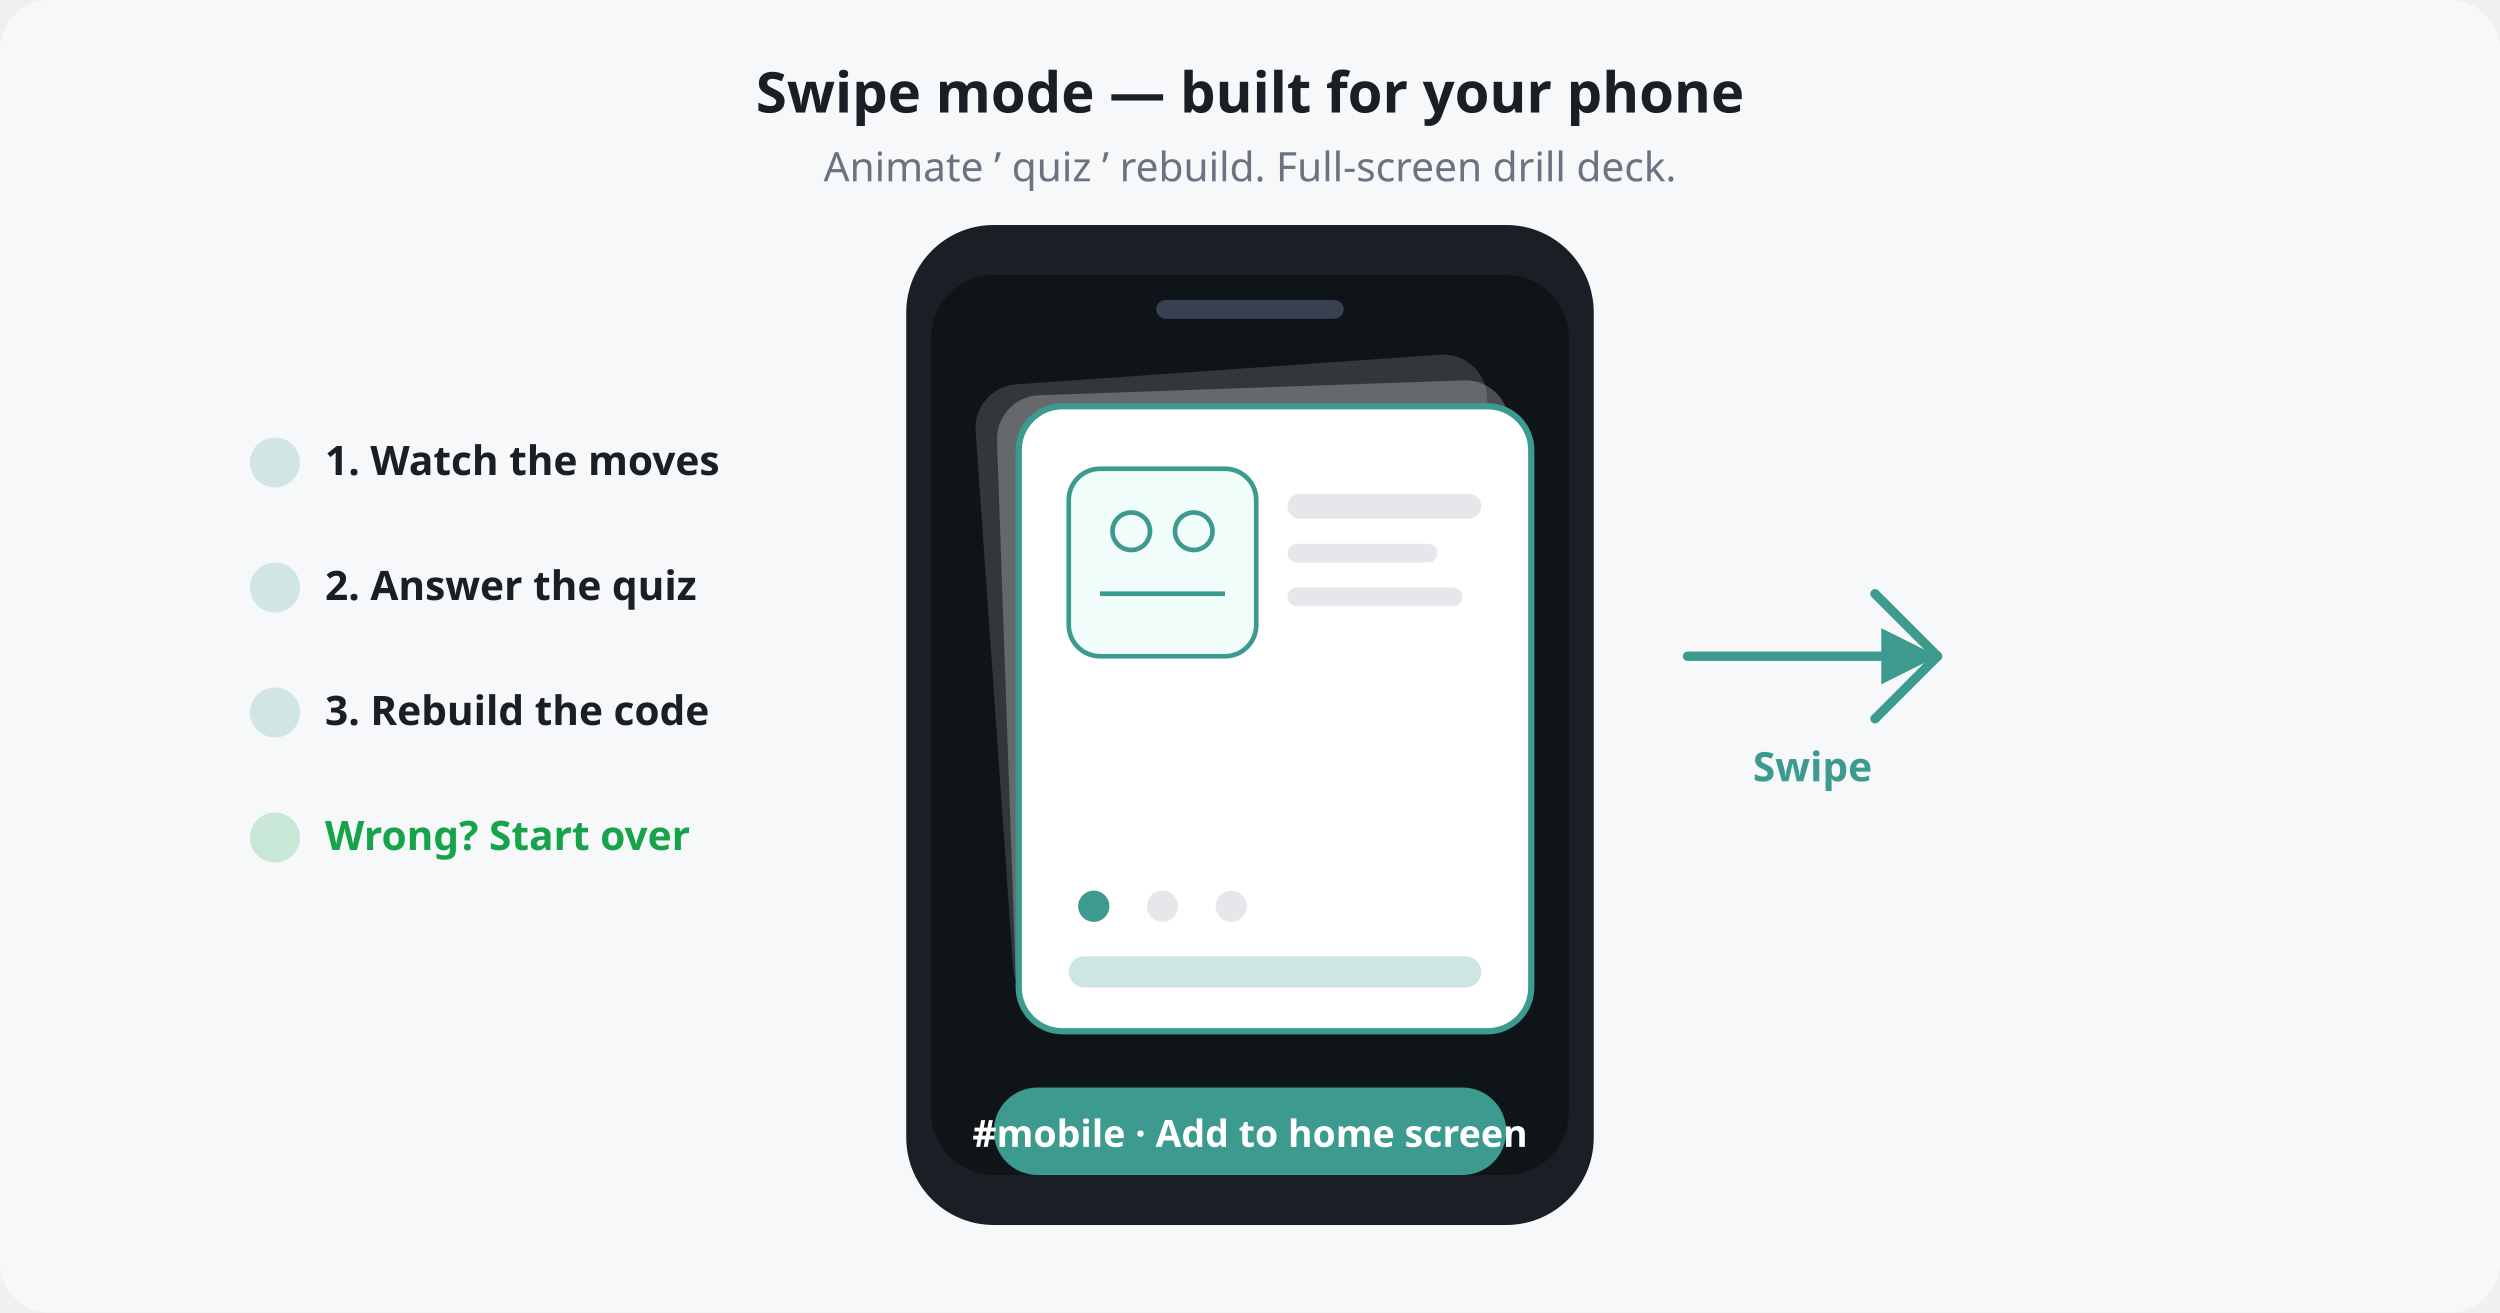
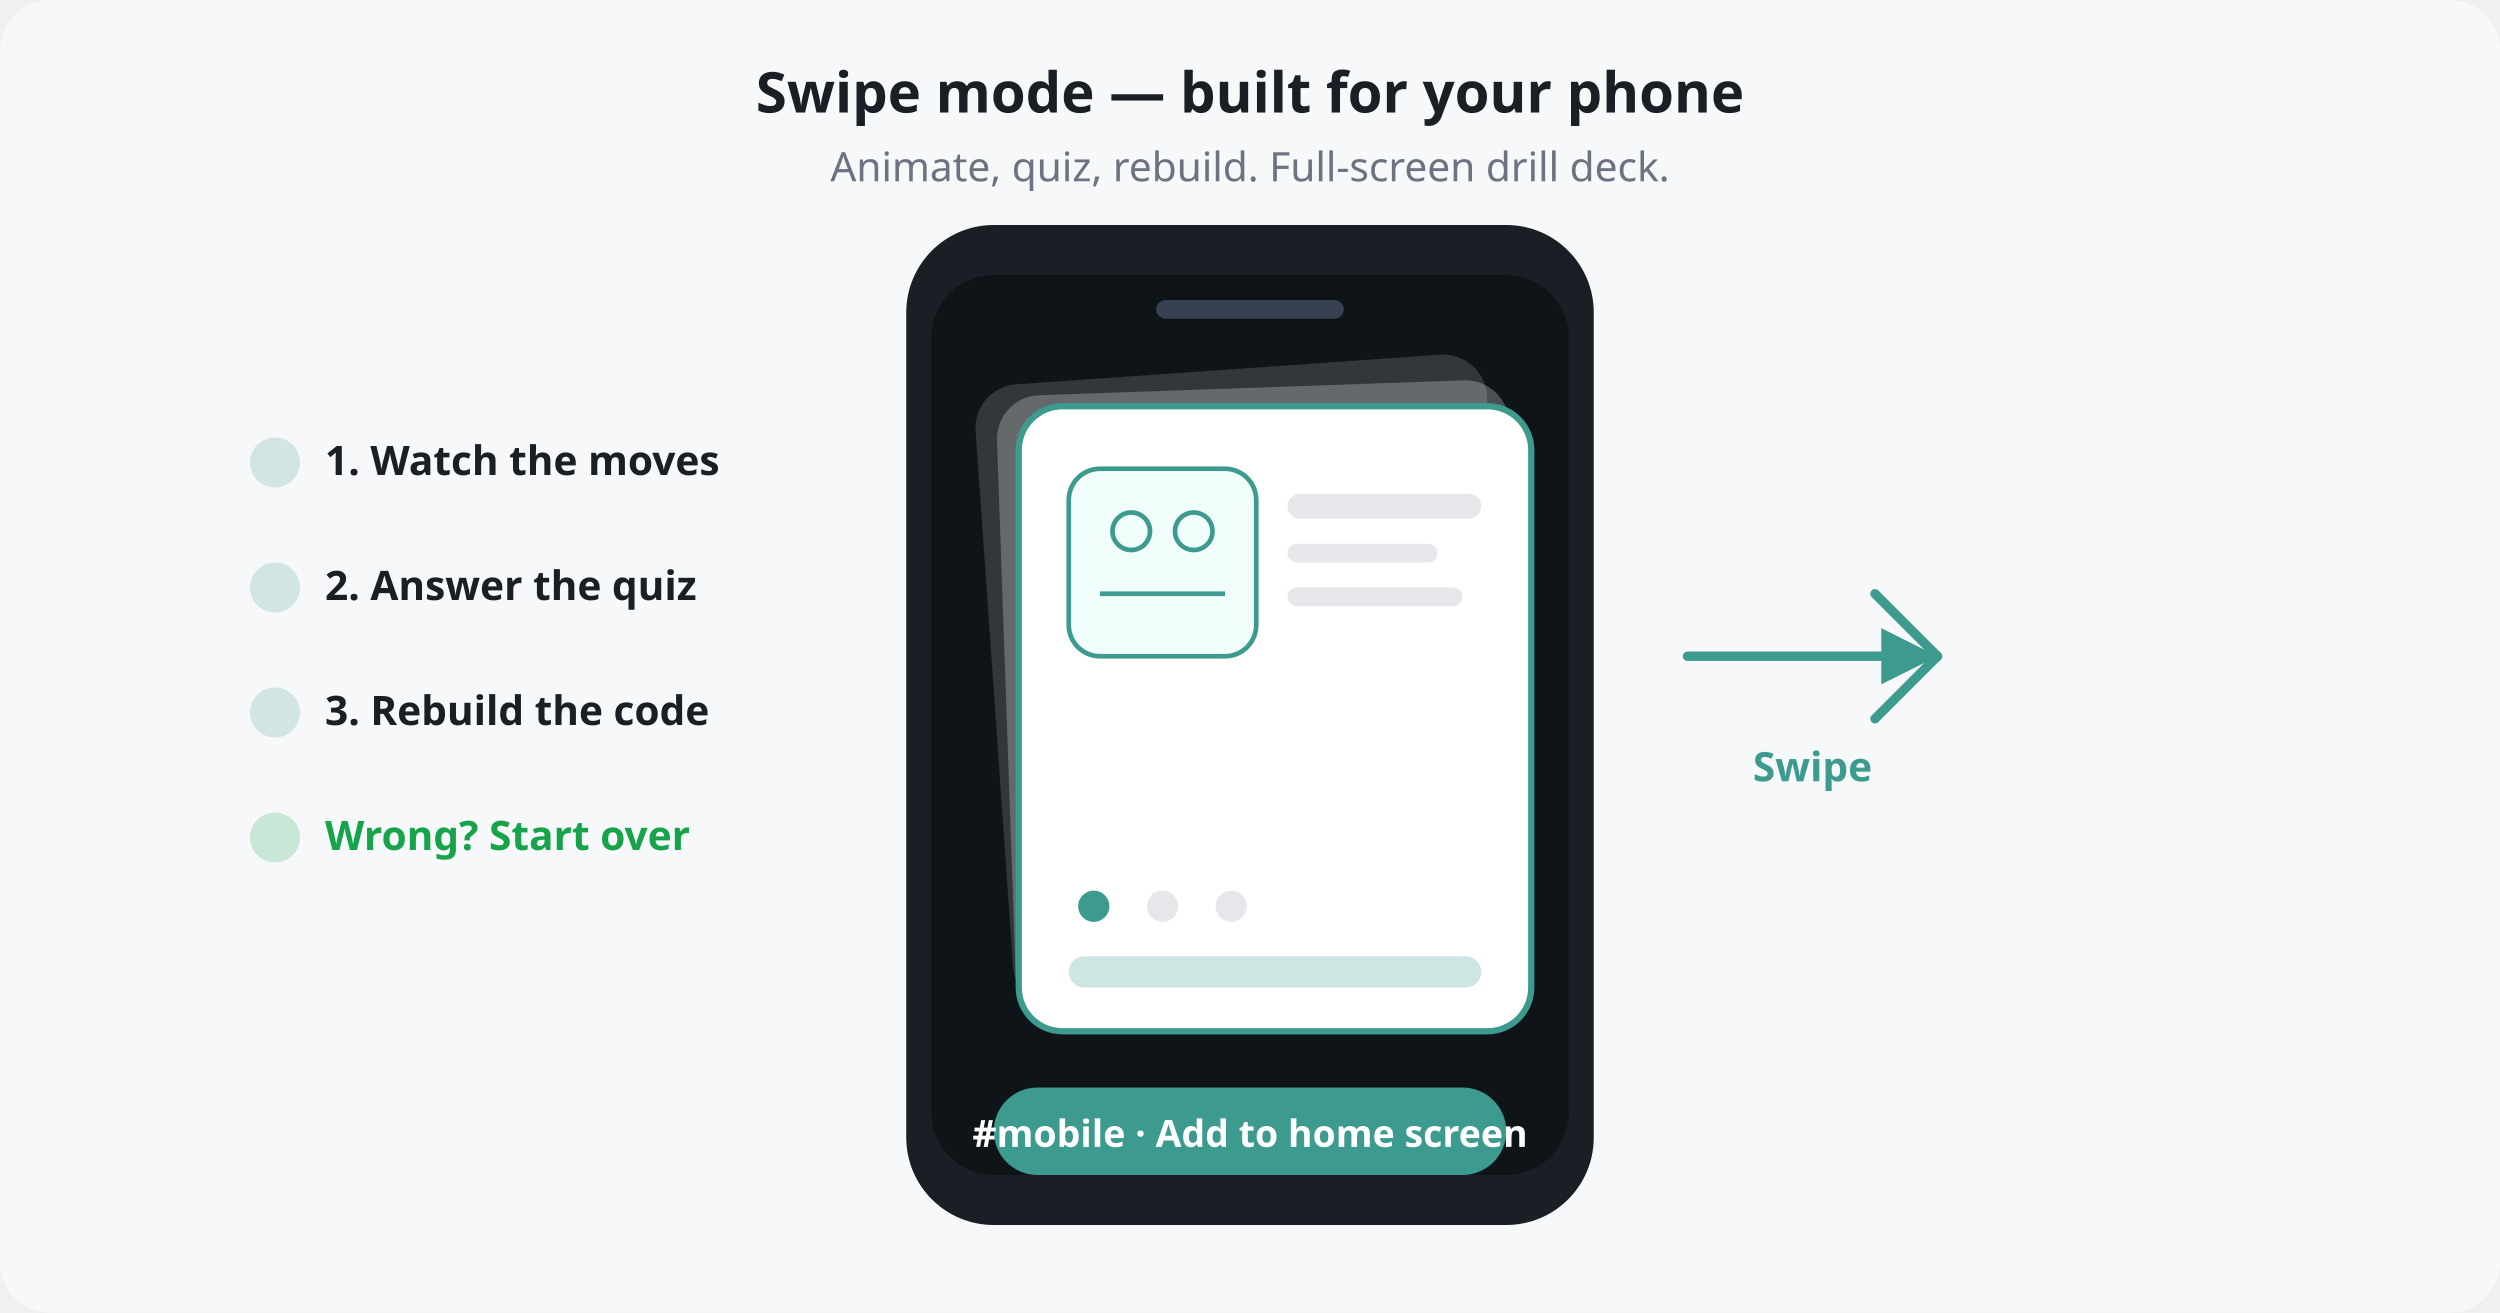
<svg xmlns="http://www.w3.org/2000/svg" viewBox="0 0 800 420" fill="none" role="img" aria-label="Swipe mode mobile deck for algorithm drilling">
  <rect width="800" height="420" rx="16" fill="#f6f8fa" />
  <text x="400" y="36" text-anchor="middle" fill="#1a1f26" font-family="system-ui, sans-serif" font-size="18" font-weight="600">Swipe mode — built for your phone</text>
-   <text x="400" y="58" text-anchor="middle" fill="#6b7280" font-family="system-ui, sans-serif" font-size="13">Animate ’ quiz ’ rebuild. Full-screen drill deck.</text>
+   <text x="400" y="58" text-anchor="middle" fill="#6b7280" font-family="system-ui, sans-serif" font-size="13">Animate, quiz, rebuild. Full-screen drill deck.</text>
  <rect x="290" y="72" width="220" height="320" rx="28" fill="#1a1f26" />
  <rect x="298" y="88" width="204" height="288" rx="20" fill="#0f1419" />
  <rect x="370" y="96" width="60" height="6" rx="3" fill="#374151" />
  <rect x="318" y="118" width="164" height="200" rx="14" fill="#fff" opacity="0.15" transform="rotate(-4 400 218)" />
  <rect x="322" y="124" width="164" height="200" rx="14" fill="#fff" opacity="0.25" transform="rotate(-2 405 224)" />
  <rect x="326" y="130" width="164" height="200" rx="14" fill="#fff" stroke="#3d9a8f" stroke-width="2" />
  <rect x="342" y="150" width="60" height="60" rx="10" fill="#f0fdfa" stroke="#3d9a8f" stroke-width="1.5" />
  <circle cx="362" cy="170" r="6" stroke="#3d9a8f" stroke-width="1.5" />
  <circle cx="382" cy="170" r="6" stroke="#3d9a8f" stroke-width="1.5" />
  <line x1="352" y1="190" x2="392" y2="190" stroke="#3d9a8f" stroke-width="1.5" />
  <rect x="412" y="158" width="62" height="8" rx="4" fill="#e5e7eb" />
  <rect x="412" y="174" width="48" height="6" rx="3" fill="#e5e7eb" />
  <rect x="412" y="188" width="56" height="6" rx="3" fill="#e5e7eb" />
  <circle cx="350" cy="290" r="5" fill="#3d9a8f" />
  <circle cx="372" cy="290" r="5" fill="#e5e7eb" />
  <circle cx="394" cy="290" r="5" fill="#e5e7eb" />
  <rect x="342" y="306" width="132" height="10" rx="5" fill="#3d9a8f" opacity="0.25" />
  <path d="M540 210 L620 210" stroke="#3d9a8f" stroke-width="3" stroke-linecap="round" marker-end="url(#swipeArr)" />
  <path d="M600 190 L620 210 L600 230" stroke="#3d9a8f" stroke-width="3" stroke-linecap="round" stroke-linejoin="round" fill="none" />
  <text x="580" y="250" text-anchor="middle" fill="#3d9a8f" font-family="system-ui, sans-serif" font-size="13" font-weight="600">Swipe</text>
  <g transform="translate(80, 140)">
    <circle cx="8" cy="8" r="8" fill="#3d9a8f" opacity="0.2" />
    <text x="24" y="12" fill="#1a1f26" font-family="system-ui, sans-serif" font-size="13" font-weight="600">1. Watch the moves</text>
    <circle cx="8" cy="48" r="8" fill="#3d9a8f" opacity="0.2" />
    <text x="24" y="52" fill="#1a1f26" font-family="system-ui, sans-serif" font-size="13" font-weight="600">2. Answer the quiz</text>
    <circle cx="8" cy="88" r="8" fill="#3d9a8f" opacity="0.2" />
    <text x="24" y="92" fill="#1a1f26" font-family="system-ui, sans-serif" font-size="13" font-weight="600">3. Rebuild the code</text>
    <circle cx="8" cy="128" r="8" fill="#16a34a" opacity="0.2" />
    <text x="24" y="132" fill="#16a34a" font-family="system-ui, sans-serif" font-size="13" font-weight="600">Wrong? Start over</text>
  </g>
  <rect x="318" y="348" width="164" height="28" rx="14" fill="#3d9a8f" />
  <text x="400" y="367" text-anchor="middle" fill="#fff" font-family="system-ui, sans-serif" font-size="12" font-weight="600">#mobile · Add to home screen</text>
  <defs>
    <marker id="swipeArr" markerWidth="8" markerHeight="8" refX="6" refY="3" orient="auto">
      <path d="M0 0 L6 3 L0 6 Z" fill="#3d9a8f" />
    </marker>
  </defs>
</svg>
